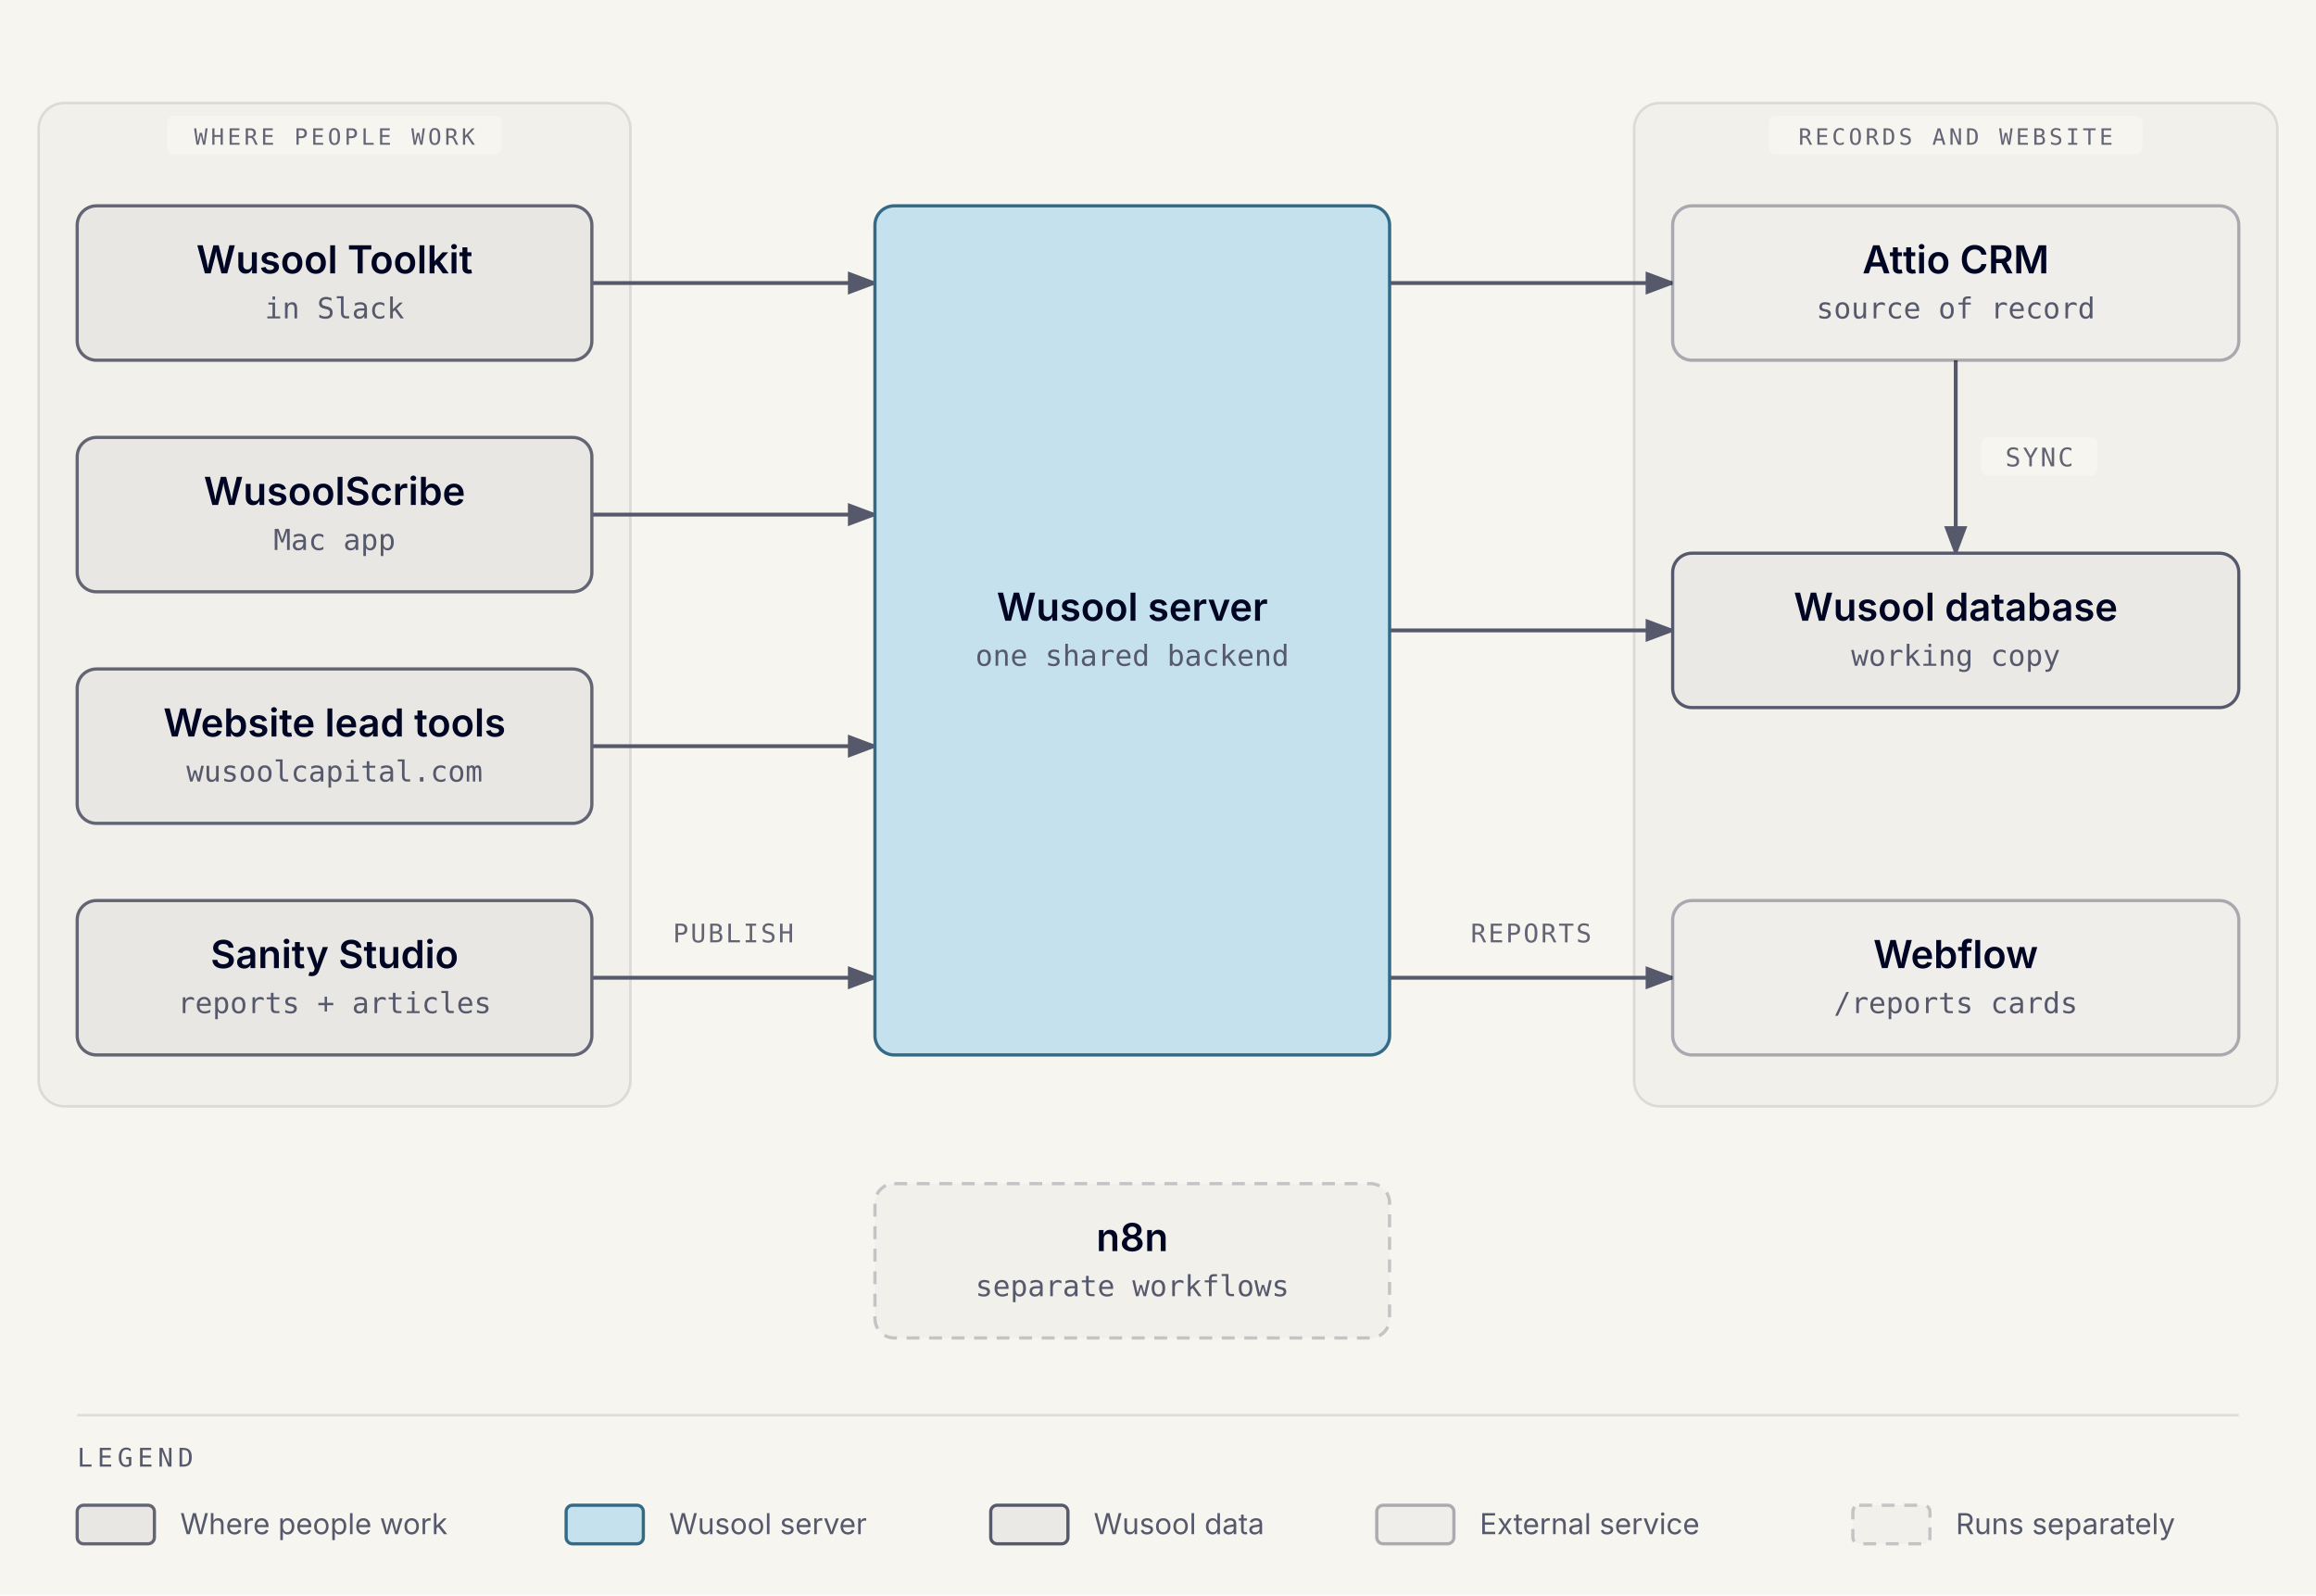
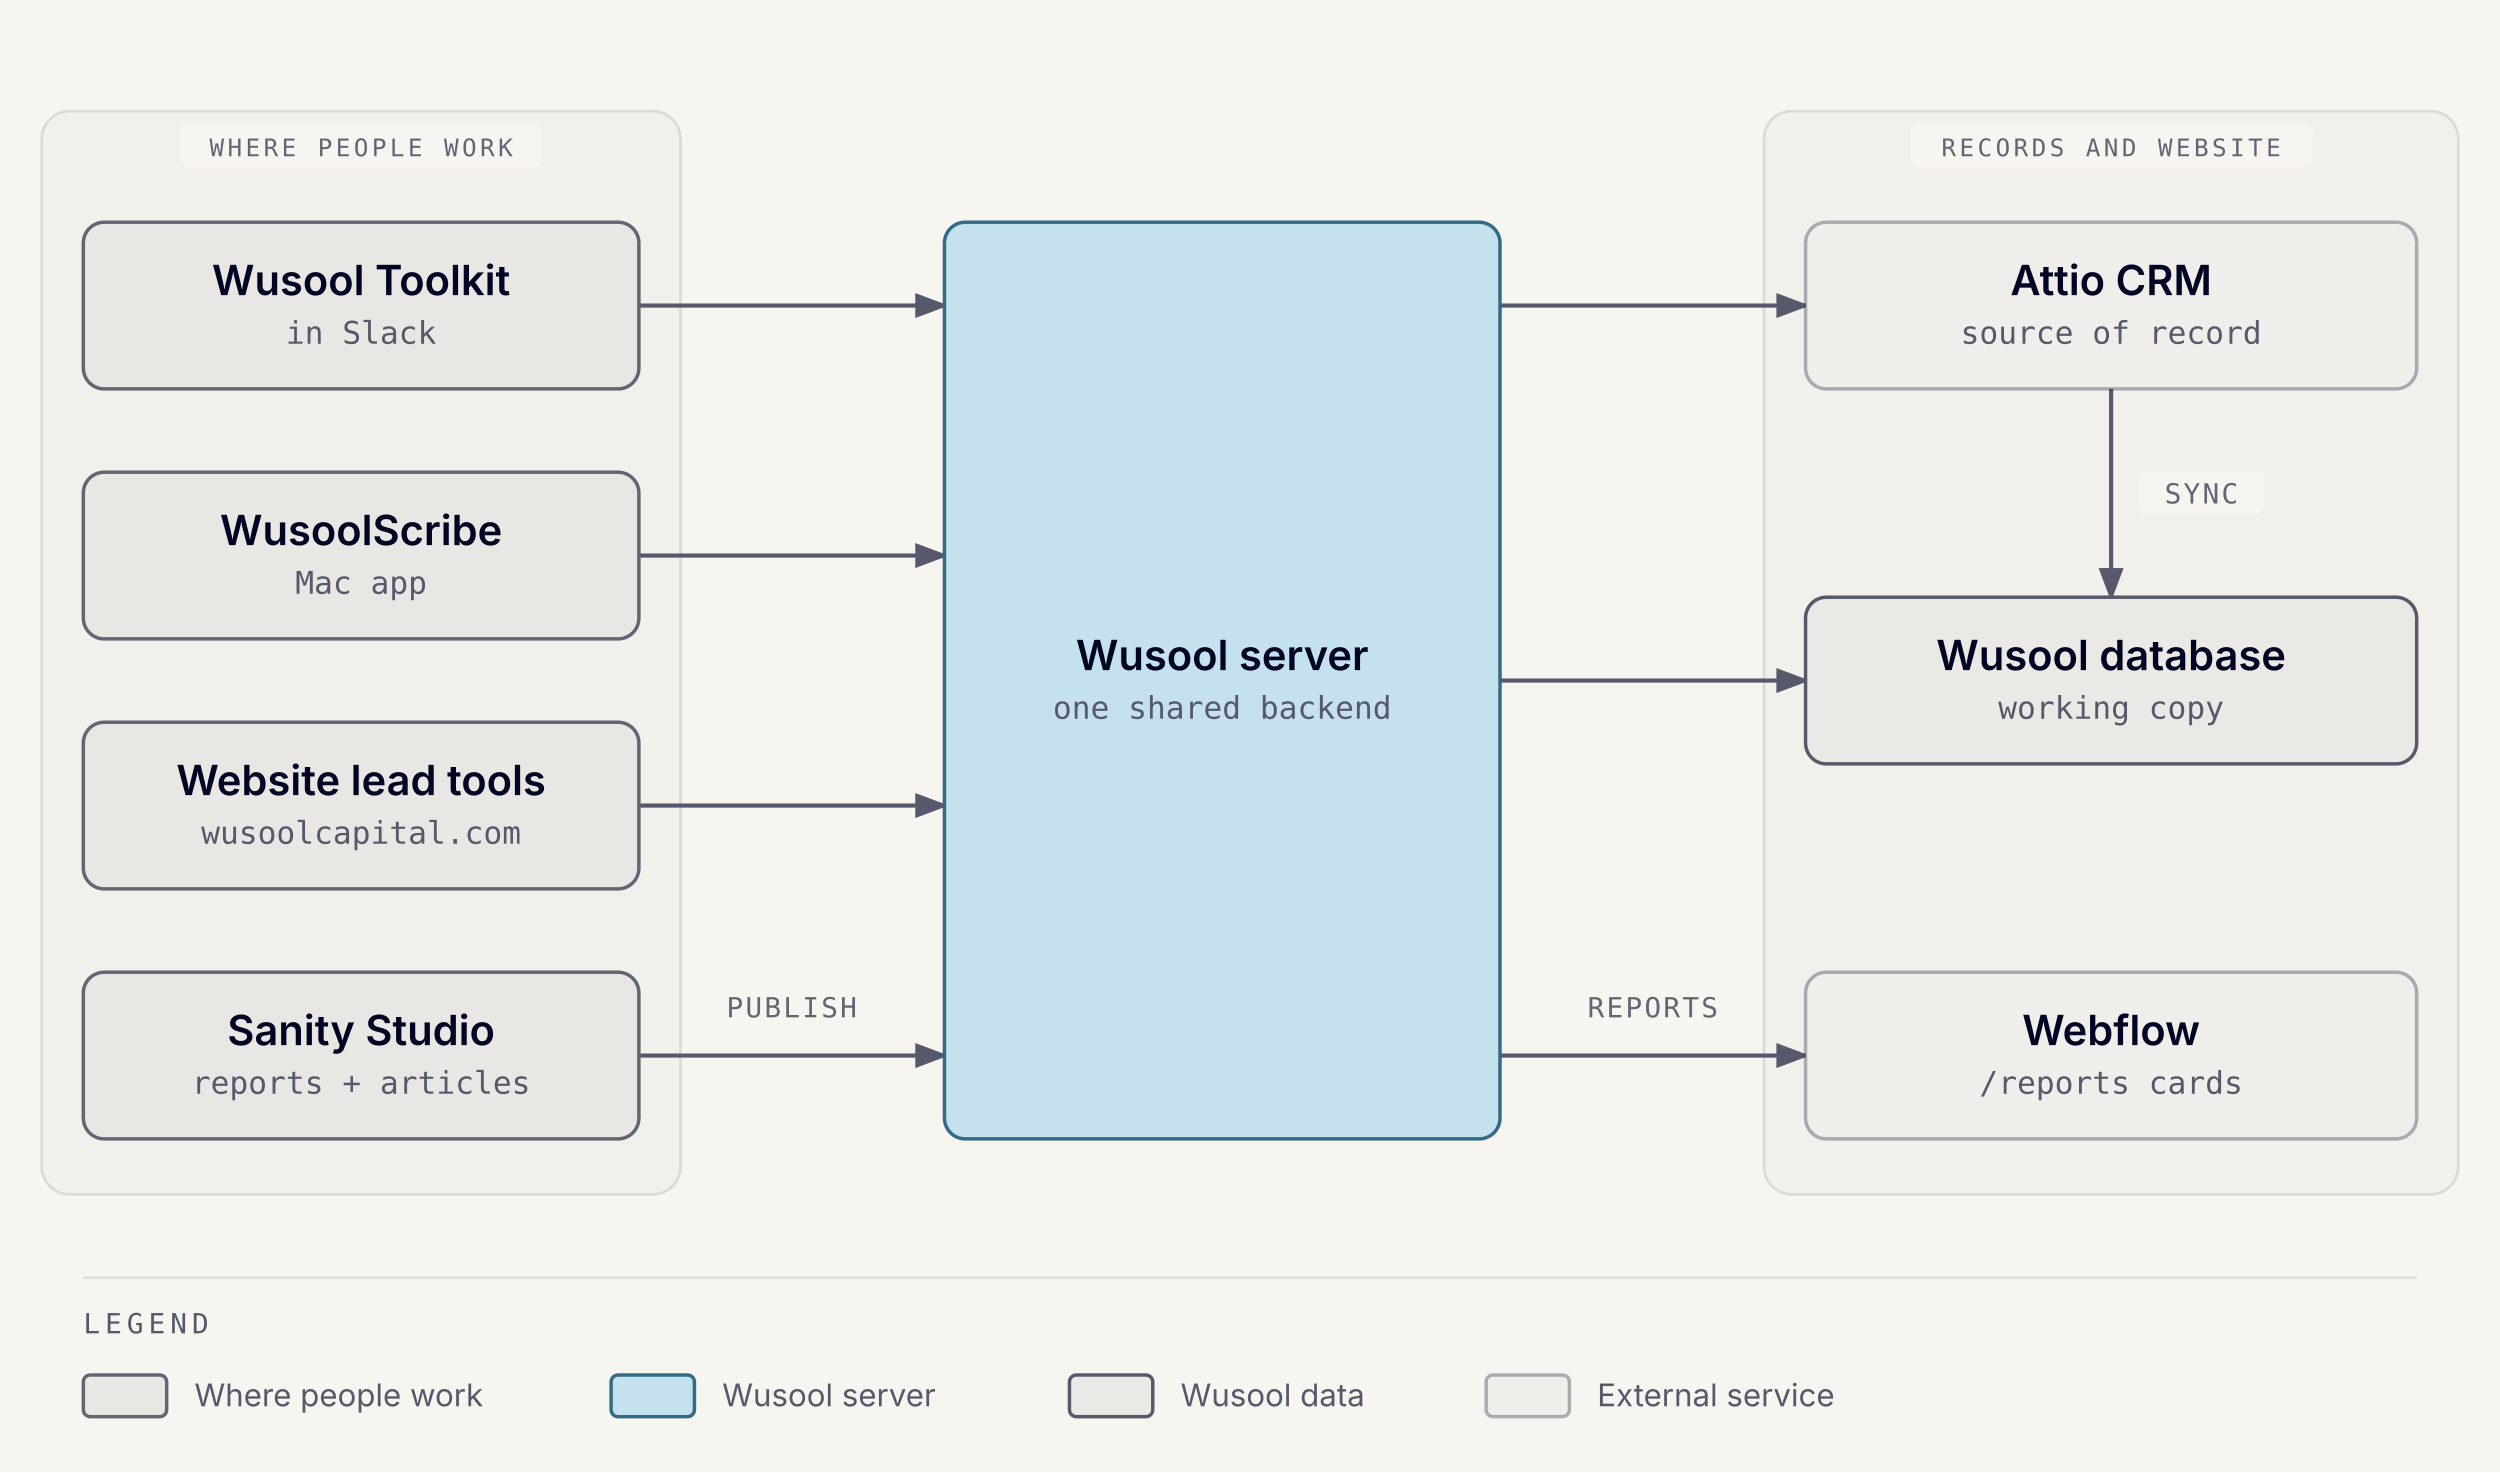
- <svg xmlns="http://www.w3.org/2000/svg" viewBox="0 0 720 496" role="img" aria-labelledby="platform-overview-title platform-overview-desc" id="platform-overview-root">
+ <svg xmlns="http://www.w3.org/2000/svg" viewBox="0 0 720 424" role="img" aria-labelledby="platform-overview-title platform-overview-desc" id="platform-overview-root">
  <defs>
    <style>#platform-overview-root { font-family: 'Inter', system-ui, -apple-system, 'Segoe UI', sans-serif; color: #000523; }
      #platform-overview-root .diagram-container { width: 100%; overflow-x: auto; }
      #platform-overview-root .diagram-container { overflow-x: visible; }</style>
    <marker id="platform-overview-arrow" markerWidth="8" markerHeight="6" refX="7" refY="3" orient="auto">
      <polygon points="0 0, 8 3, 0 6" fill="#56596b" />
    </marker>
    <marker id="platform-overview-arrow-accent" markerWidth="8" markerHeight="6" refX="7" refY="3" orient="auto">
      <polygon points="0 0, 8 3, 0 6" fill="#336a85" />
    </marker>
    <marker id="platform-overview-arrow-link" markerWidth="8" markerHeight="6" refX="7" refY="3" orient="auto">
      <polygon points="0 0, 8 3, 0 6" fill="#336a85" />
    </marker>
  </defs>
  <rect width="100%" height="100%" fill="#f7f5f0" />
  <rect x="12" y="32" width="184" height="312" rx="8" fill="#000523" fill-opacity="0.02" stroke="#000523" stroke-opacity="0.10" stroke-width="0.8" />
  <rect x="52" y="36" width="104" height="12" rx="2" fill="#f7f5f0" />
  <text x="104" y="45" fill="#636575" font-size="7" font-family="'Geist Mono', ui-monospace, Menlo, monospace" text-anchor="middle" letter-spacing="0.14em">WHERE PEOPLE WORK</text>
  <rect x="508" y="32" width="200" height="312" rx="8" fill="#000523" fill-opacity="0.02" stroke="#000523" stroke-opacity="0.10" stroke-width="0.8" />
  <rect x="550" y="36" width="116" height="12" rx="2" fill="#f7f5f0" />
  <text x="608" y="45" fill="#636575" font-size="7" font-family="'Geist Mono', ui-monospace, Menlo, monospace" text-anchor="middle" letter-spacing="0.14em">RECORDS AND WEBSITE</text>
  <line x1="184" y1="88" x2="272" y2="88" stroke="#56596b" stroke-width="1.2" marker-end="url(#platform-overview-arrow)" />
  <line x1="184" y1="160" x2="272" y2="160" stroke="#56596b" stroke-width="1.2" marker-end="url(#platform-overview-arrow)" />
  <line x1="184" y1="232" x2="272" y2="232" stroke="#56596b" stroke-width="1.2" marker-end="url(#platform-overview-arrow)" />
  <line x1="184" y1="304" x2="272" y2="304" stroke="#56596b" stroke-width="1.2" marker-end="url(#platform-overview-arrow)" />
  <line x1="432" y1="88" x2="520" y2="88" stroke="#56596b" stroke-width="1.2" marker-end="url(#platform-overview-arrow)" />
  <line x1="432" y1="196" x2="520" y2="196" stroke="#56596b" stroke-width="1.2" marker-end="url(#platform-overview-arrow)" />
  <line x1="432" y1="304" x2="520" y2="304" stroke="#56596b" stroke-width="1.2" marker-end="url(#platform-overview-arrow)" />
  <line x1="608" y1="112" x2="608" y2="172" stroke="#56596b" stroke-width="1.2" marker-end="url(#platform-overview-arrow)" />
  <rect x="202" y="284" width="52" height="12" rx="2" fill="#f7f5f0" />
  <text x="228" y="293" fill="#636575" font-size="8" font-family="'Geist Mono', ui-monospace, Menlo, monospace" text-anchor="middle" letter-spacing="0.08em">PUBLISH</text>
  <rect x="450" y="284" width="52" height="12" rx="2" fill="#f7f5f0" />
  <text x="476" y="293" fill="#636575" font-size="8" font-family="'Geist Mono', ui-monospace, Menlo, monospace" text-anchor="middle" letter-spacing="0.08em">REPORTS</text>
  <rect x="616" y="136" width="36" height="12" rx="2" fill="#f7f5f0" />
  <text x="634" y="145" fill="#636575" font-size="8" font-family="'Geist Mono', ui-monospace, Menlo, monospace" text-anchor="middle" letter-spacing="0.08em">SYNC</text>
  <rect x="24" y="64" width="160" height="48" rx="6" fill="#f7f5f0" />
  <rect x="24" y="64" width="160" height="48" rx="6" fill="#000523" fill-opacity="0.06" stroke="#636575" stroke-width="1" />
  <text x="104" y="85" fill="#000523" font-size="12" font-weight="600" font-family="'Inter', system-ui, -apple-system, 'Segoe UI', sans-serif" text-anchor="middle">Wusool Toolkit</text>
  <text x="104" y="99" fill="#56596b" font-size="9" font-family="'Geist Mono', ui-monospace, Menlo, monospace" text-anchor="middle">in Slack</text>
  <rect x="24" y="136" width="160" height="48" rx="6" fill="#f7f5f0" />
  <rect x="24" y="136" width="160" height="48" rx="6" fill="#000523" fill-opacity="0.06" stroke="#636575" stroke-width="1" />
  <text x="104" y="157" fill="#000523" font-size="12" font-weight="600" font-family="'Inter', system-ui, -apple-system, 'Segoe UI', sans-serif" text-anchor="middle">WusoolScribe</text>
  <text x="104" y="171" fill="#56596b" font-size="9" font-family="'Geist Mono', ui-monospace, Menlo, monospace" text-anchor="middle">Mac app</text>
  <rect x="24" y="208" width="160" height="48" rx="6" fill="#f7f5f0" />
  <rect x="24" y="208" width="160" height="48" rx="6" fill="#000523" fill-opacity="0.06" stroke="#636575" stroke-width="1" />
  <text x="104" y="229" fill="#000523" font-size="12" font-weight="600" font-family="'Inter', system-ui, -apple-system, 'Segoe UI', sans-serif" text-anchor="middle">Website lead tools</text>
  <text x="104" y="243" fill="#56596b" font-size="9" font-family="'Geist Mono', ui-monospace, Menlo, monospace" text-anchor="middle">wusoolcapital.com</text>
  <rect x="24" y="280" width="160" height="48" rx="6" fill="#f7f5f0" />
  <rect x="24" y="280" width="160" height="48" rx="6" fill="#000523" fill-opacity="0.06" stroke="#636575" stroke-width="1" />
  <text x="104" y="301" fill="#000523" font-size="12" font-weight="600" font-family="'Inter', system-ui, -apple-system, 'Segoe UI', sans-serif" text-anchor="middle">Sanity Studio</text>
  <text x="104" y="315" fill="#56596b" font-size="9" font-family="'Geist Mono', ui-monospace, Menlo, monospace" text-anchor="middle">reports + articles</text>
  <rect x="272" y="64" width="160" height="264" rx="6" fill="#f7f5f0" />
  <rect x="272" y="64" width="160" height="264" rx="6" fill="#c6e1ee" stroke="#336a85" stroke-width="1" />
  <text x="352" y="193" fill="#000523" font-size="12" font-weight="600" font-family="'Inter', system-ui, -apple-system, 'Segoe UI', sans-serif" text-anchor="middle">Wusool server</text>
  <text x="352" y="207" fill="#56596b" font-size="9" font-family="'Geist Mono', ui-monospace, Menlo, monospace" text-anchor="middle">one shared backend</text>
  <rect x="520" y="64" width="176" height="48" rx="6" fill="#f7f5f0" />
  <rect x="520" y="64" width="176" height="48" rx="6" fill="#000523" fill-opacity="0.03" stroke="#000523" stroke-opacity="0.30" stroke-width="1" />
  <text x="608" y="85" fill="#000523" font-size="12" font-weight="600" font-family="'Inter', system-ui, -apple-system, 'Segoe UI', sans-serif" text-anchor="middle">Attio CRM</text>
  <text x="608" y="99" fill="#56596b" font-size="9" font-family="'Geist Mono', ui-monospace, Menlo, monospace" text-anchor="middle">source of record</text>
  <rect x="520" y="172" width="176" height="48" rx="6" fill="#f7f5f0" />
  <rect x="520" y="172" width="176" height="48" rx="6" fill="#000523" fill-opacity="0.05" stroke="#56596b" stroke-width="1" />
  <text x="608" y="193" fill="#000523" font-size="12" font-weight="600" font-family="'Inter', system-ui, -apple-system, 'Segoe UI', sans-serif" text-anchor="middle">Wusool database</text>
  <text x="608" y="207" fill="#56596b" font-size="9" font-family="'Geist Mono', ui-monospace, Menlo, monospace" text-anchor="middle">working copy</text>
  <rect x="520" y="280" width="176" height="48" rx="6" fill="#f7f5f0" />
  <rect x="520" y="280" width="176" height="48" rx="6" fill="#000523" fill-opacity="0.03" stroke="#000523" stroke-opacity="0.30" stroke-width="1" />
  <text x="608" y="301" fill="#000523" font-size="12" font-weight="600" font-family="'Inter', system-ui, -apple-system, 'Segoe UI', sans-serif" text-anchor="middle">Webflow</text>
  <text x="608" y="315" fill="#56596b" font-size="9" font-family="'Geist Mono', ui-monospace, Menlo, monospace" text-anchor="middle">/reports cards</text>
-   <rect x="272" y="368" width="160" height="48" rx="6" fill="#f7f5f0" />
-   <rect x="272" y="368" width="160" height="48" rx="6" fill="#000523" fill-opacity="0.02" stroke="#000523" stroke-opacity="0.20" stroke-width="1" stroke-dasharray="4,3" />
-   <text x="352" y="389" fill="#000523" font-size="12" font-weight="600" font-family="'Inter', system-ui, -apple-system, 'Segoe UI', sans-serif" text-anchor="middle">n8n</text>
-   <text x="352" y="403" fill="#56596b" font-size="9" font-family="'Geist Mono', ui-monospace, Menlo, monospace" text-anchor="middle">separate workflows</text>
-   <line x1="24" y1="440" x2="696" y2="440" stroke="#000523" stroke-opacity="0.10" stroke-width="0.8" />
-   <text x="24" y="456" fill="#56596b" font-size="8" font-family="'Geist Mono', ui-monospace, Menlo, monospace" letter-spacing="0.18em">LEGEND</text>
-   <rect x="24" y="468" width="24" height="12" rx="2" fill="#000523" fill-opacity="0.06" stroke="#636575" stroke-width="1" />
-   <text x="56" y="477" fill="#56596b" font-size="9" font-family="'Inter', system-ui, -apple-system, 'Segoe UI', sans-serif">Where people work</text>
-   <rect x="176" y="468" width="24" height="12" rx="2" fill="#c6e1ee" stroke="#336a85" stroke-width="1" />
-   <text x="208" y="477" fill="#56596b" font-size="9" font-family="'Inter', system-ui, -apple-system, 'Segoe UI', sans-serif">Wusool server</text>
-   <rect x="308" y="468" width="24" height="12" rx="2" fill="#000523" fill-opacity="0.05" stroke="#56596b" stroke-width="1" />
-   <text x="340" y="477" fill="#56596b" font-size="9" font-family="'Inter', system-ui, -apple-system, 'Segoe UI', sans-serif">Wusool data</text>
-   <rect x="428" y="468" width="24" height="12" rx="2" fill="#000523" fill-opacity="0.03" stroke="#000523" stroke-opacity="0.30" stroke-width="1" />
-   <text x="460" y="477" fill="#56596b" font-size="9" font-family="'Inter', system-ui, -apple-system, 'Segoe UI', sans-serif">External service</text>
-   <rect x="576" y="468" width="24" height="12" rx="2" fill="#000523" fill-opacity="0.02" stroke="#000523" stroke-opacity="0.20" stroke-width="1" stroke-dasharray="4,3" />
-   <text x="608" y="477" fill="#56596b" font-size="9" font-family="'Inter', system-ui, -apple-system, 'Segoe UI', sans-serif">Runs separately</text>
+   <line x1="24" y1="368" x2="696" y2="368" stroke="#000523" stroke-opacity="0.10" stroke-width="0.8" />
+   <text x="24" y="384" fill="#56596b" font-size="8" font-family="'Geist Mono', ui-monospace, Menlo, monospace" letter-spacing="0.18em">LEGEND</text>
+   <rect x="24" y="396" width="24" height="12" rx="2" fill="#000523" fill-opacity="0.06" stroke="#636575" stroke-width="1" />
+   <text x="56" y="405" fill="#56596b" font-size="9" font-family="'Inter', system-ui, -apple-system, 'Segoe UI', sans-serif">Where people work</text>
+   <rect x="176" y="396" width="24" height="12" rx="2" fill="#c6e1ee" stroke="#336a85" stroke-width="1" />
+   <text x="208" y="405" fill="#56596b" font-size="9" font-family="'Inter', system-ui, -apple-system, 'Segoe UI', sans-serif">Wusool server</text>
+   <rect x="308" y="396" width="24" height="12" rx="2" fill="#000523" fill-opacity="0.05" stroke="#56596b" stroke-width="1" />
+   <text x="340" y="405" fill="#56596b" font-size="9" font-family="'Inter', system-ui, -apple-system, 'Segoe UI', sans-serif">Wusool data</text>
+   <rect x="428" y="396" width="24" height="12" rx="2" fill="#000523" fill-opacity="0.03" stroke="#000523" stroke-opacity="0.30" stroke-width="1" />
+   <text x="460" y="405" fill="#56596b" font-size="9" font-family="'Inter', system-ui, -apple-system, 'Segoe UI', sans-serif">External service</text>
</svg>
